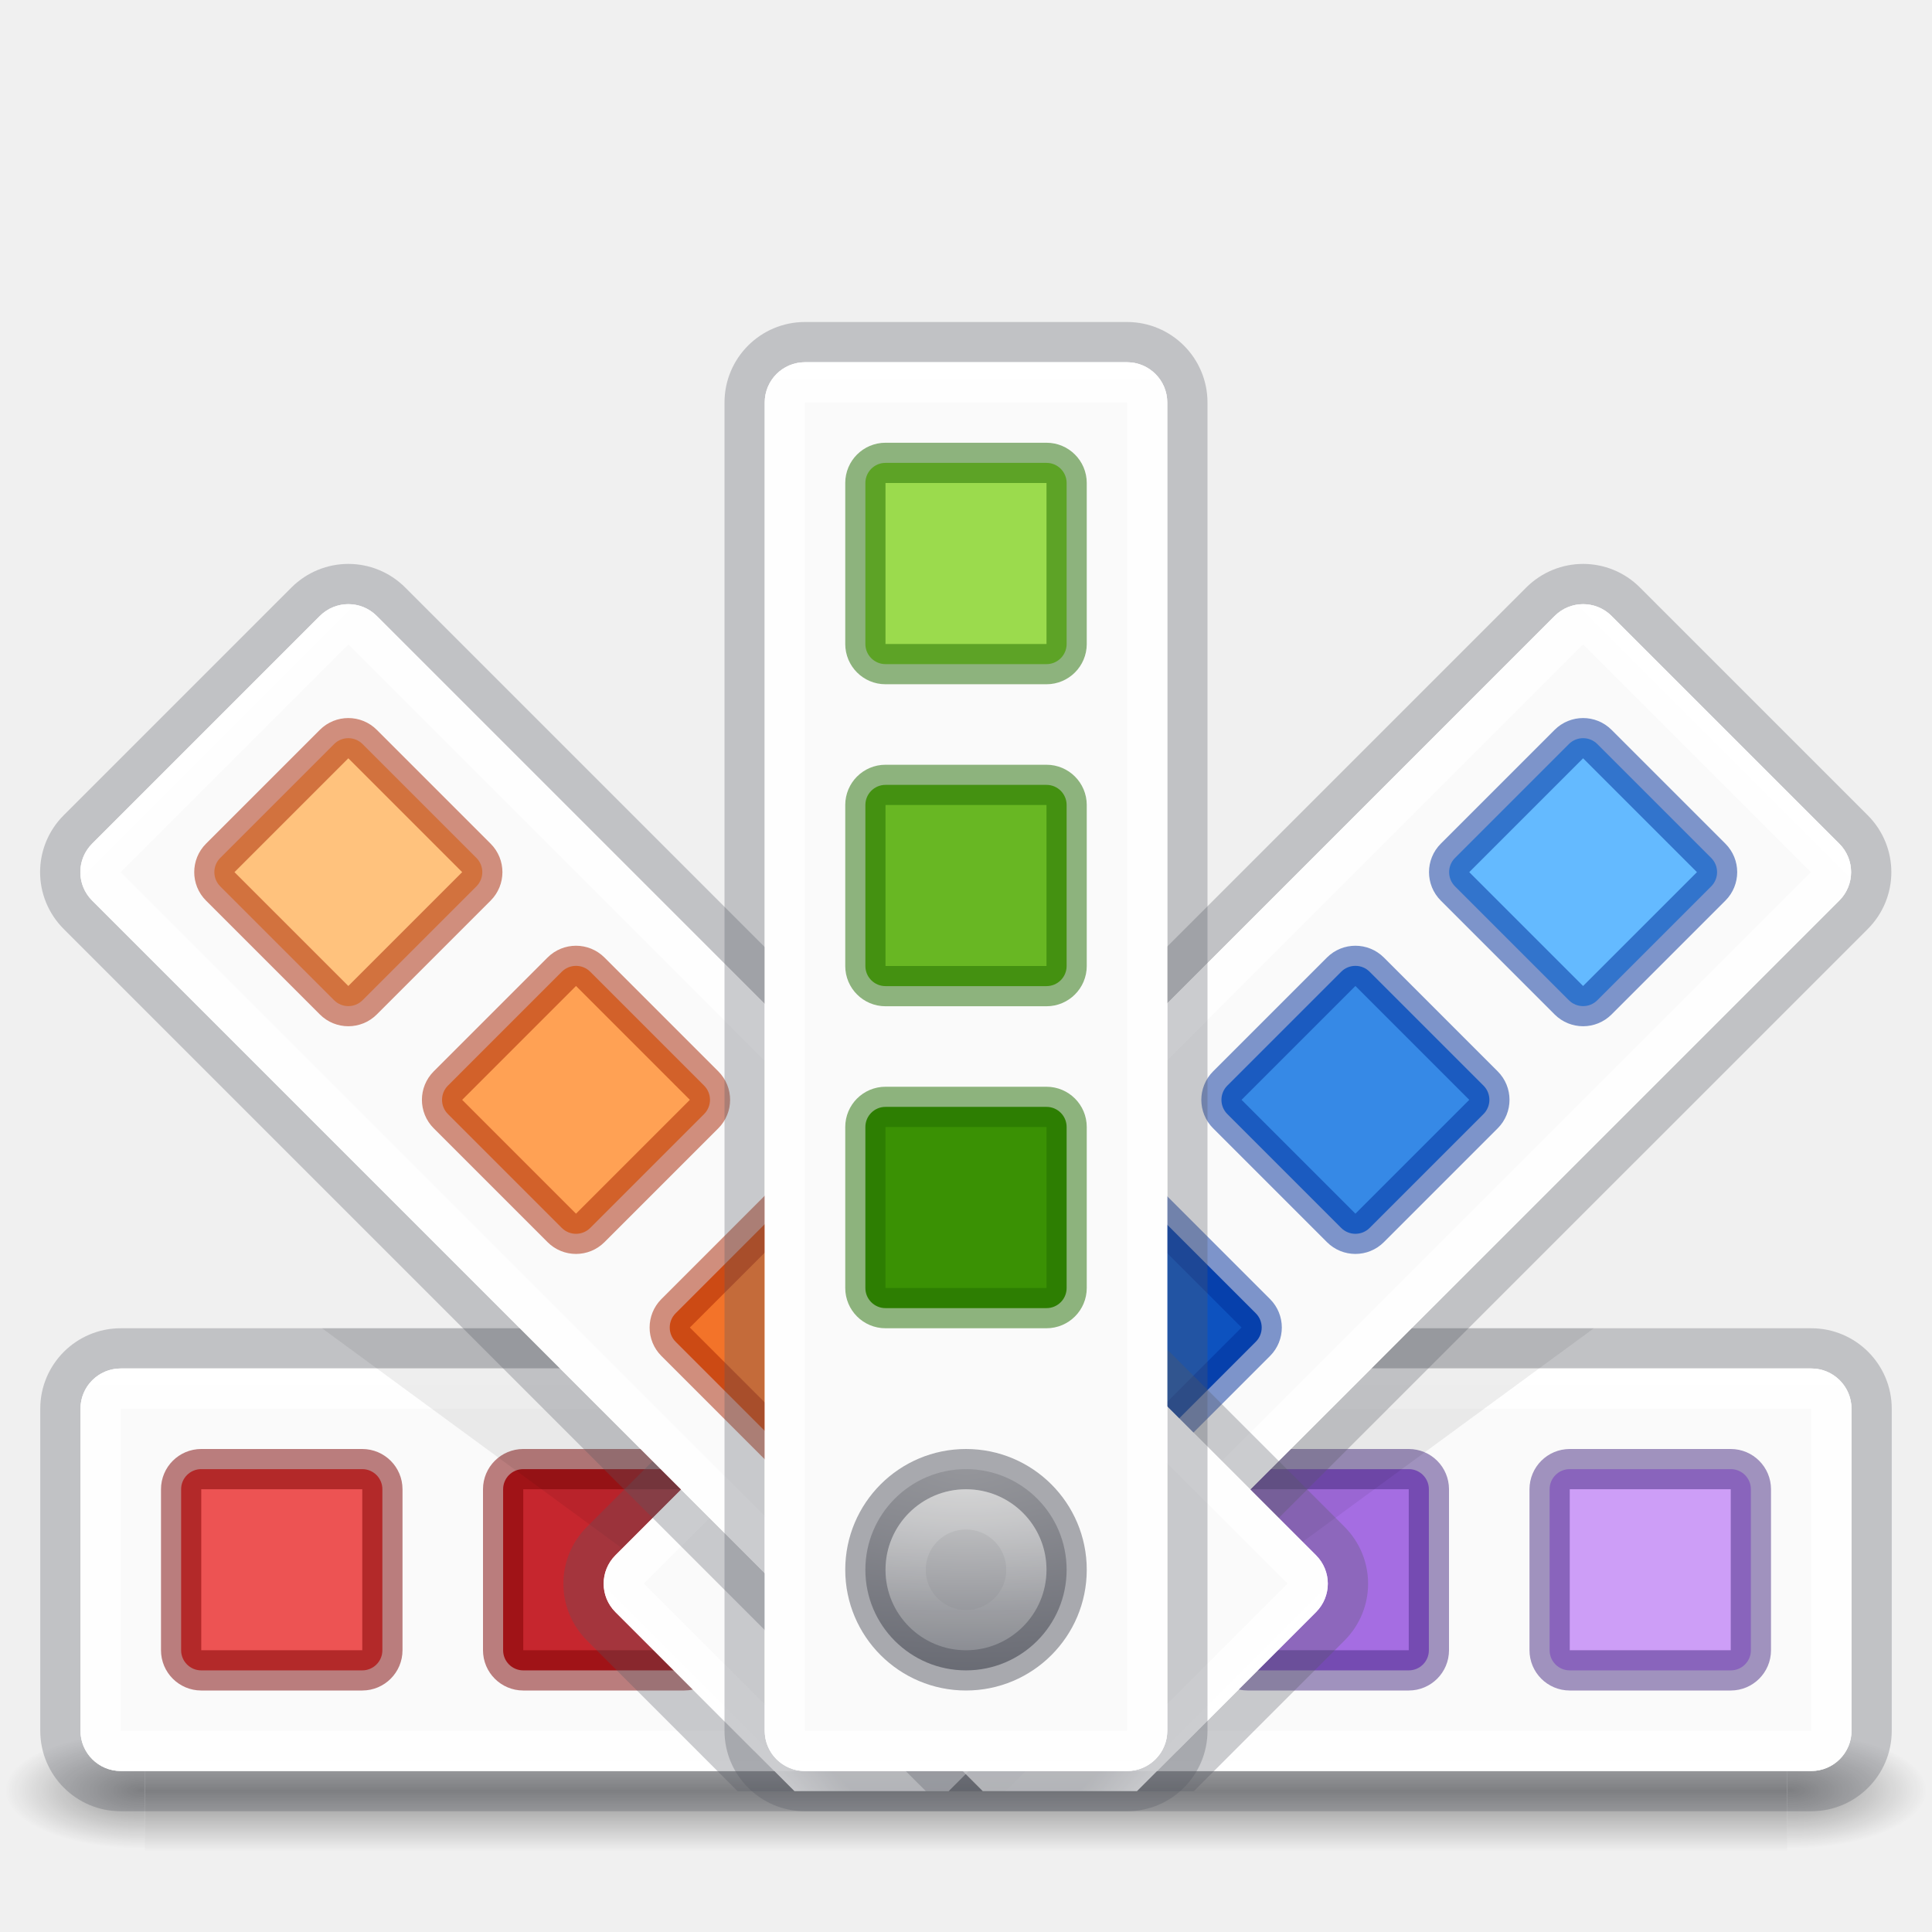
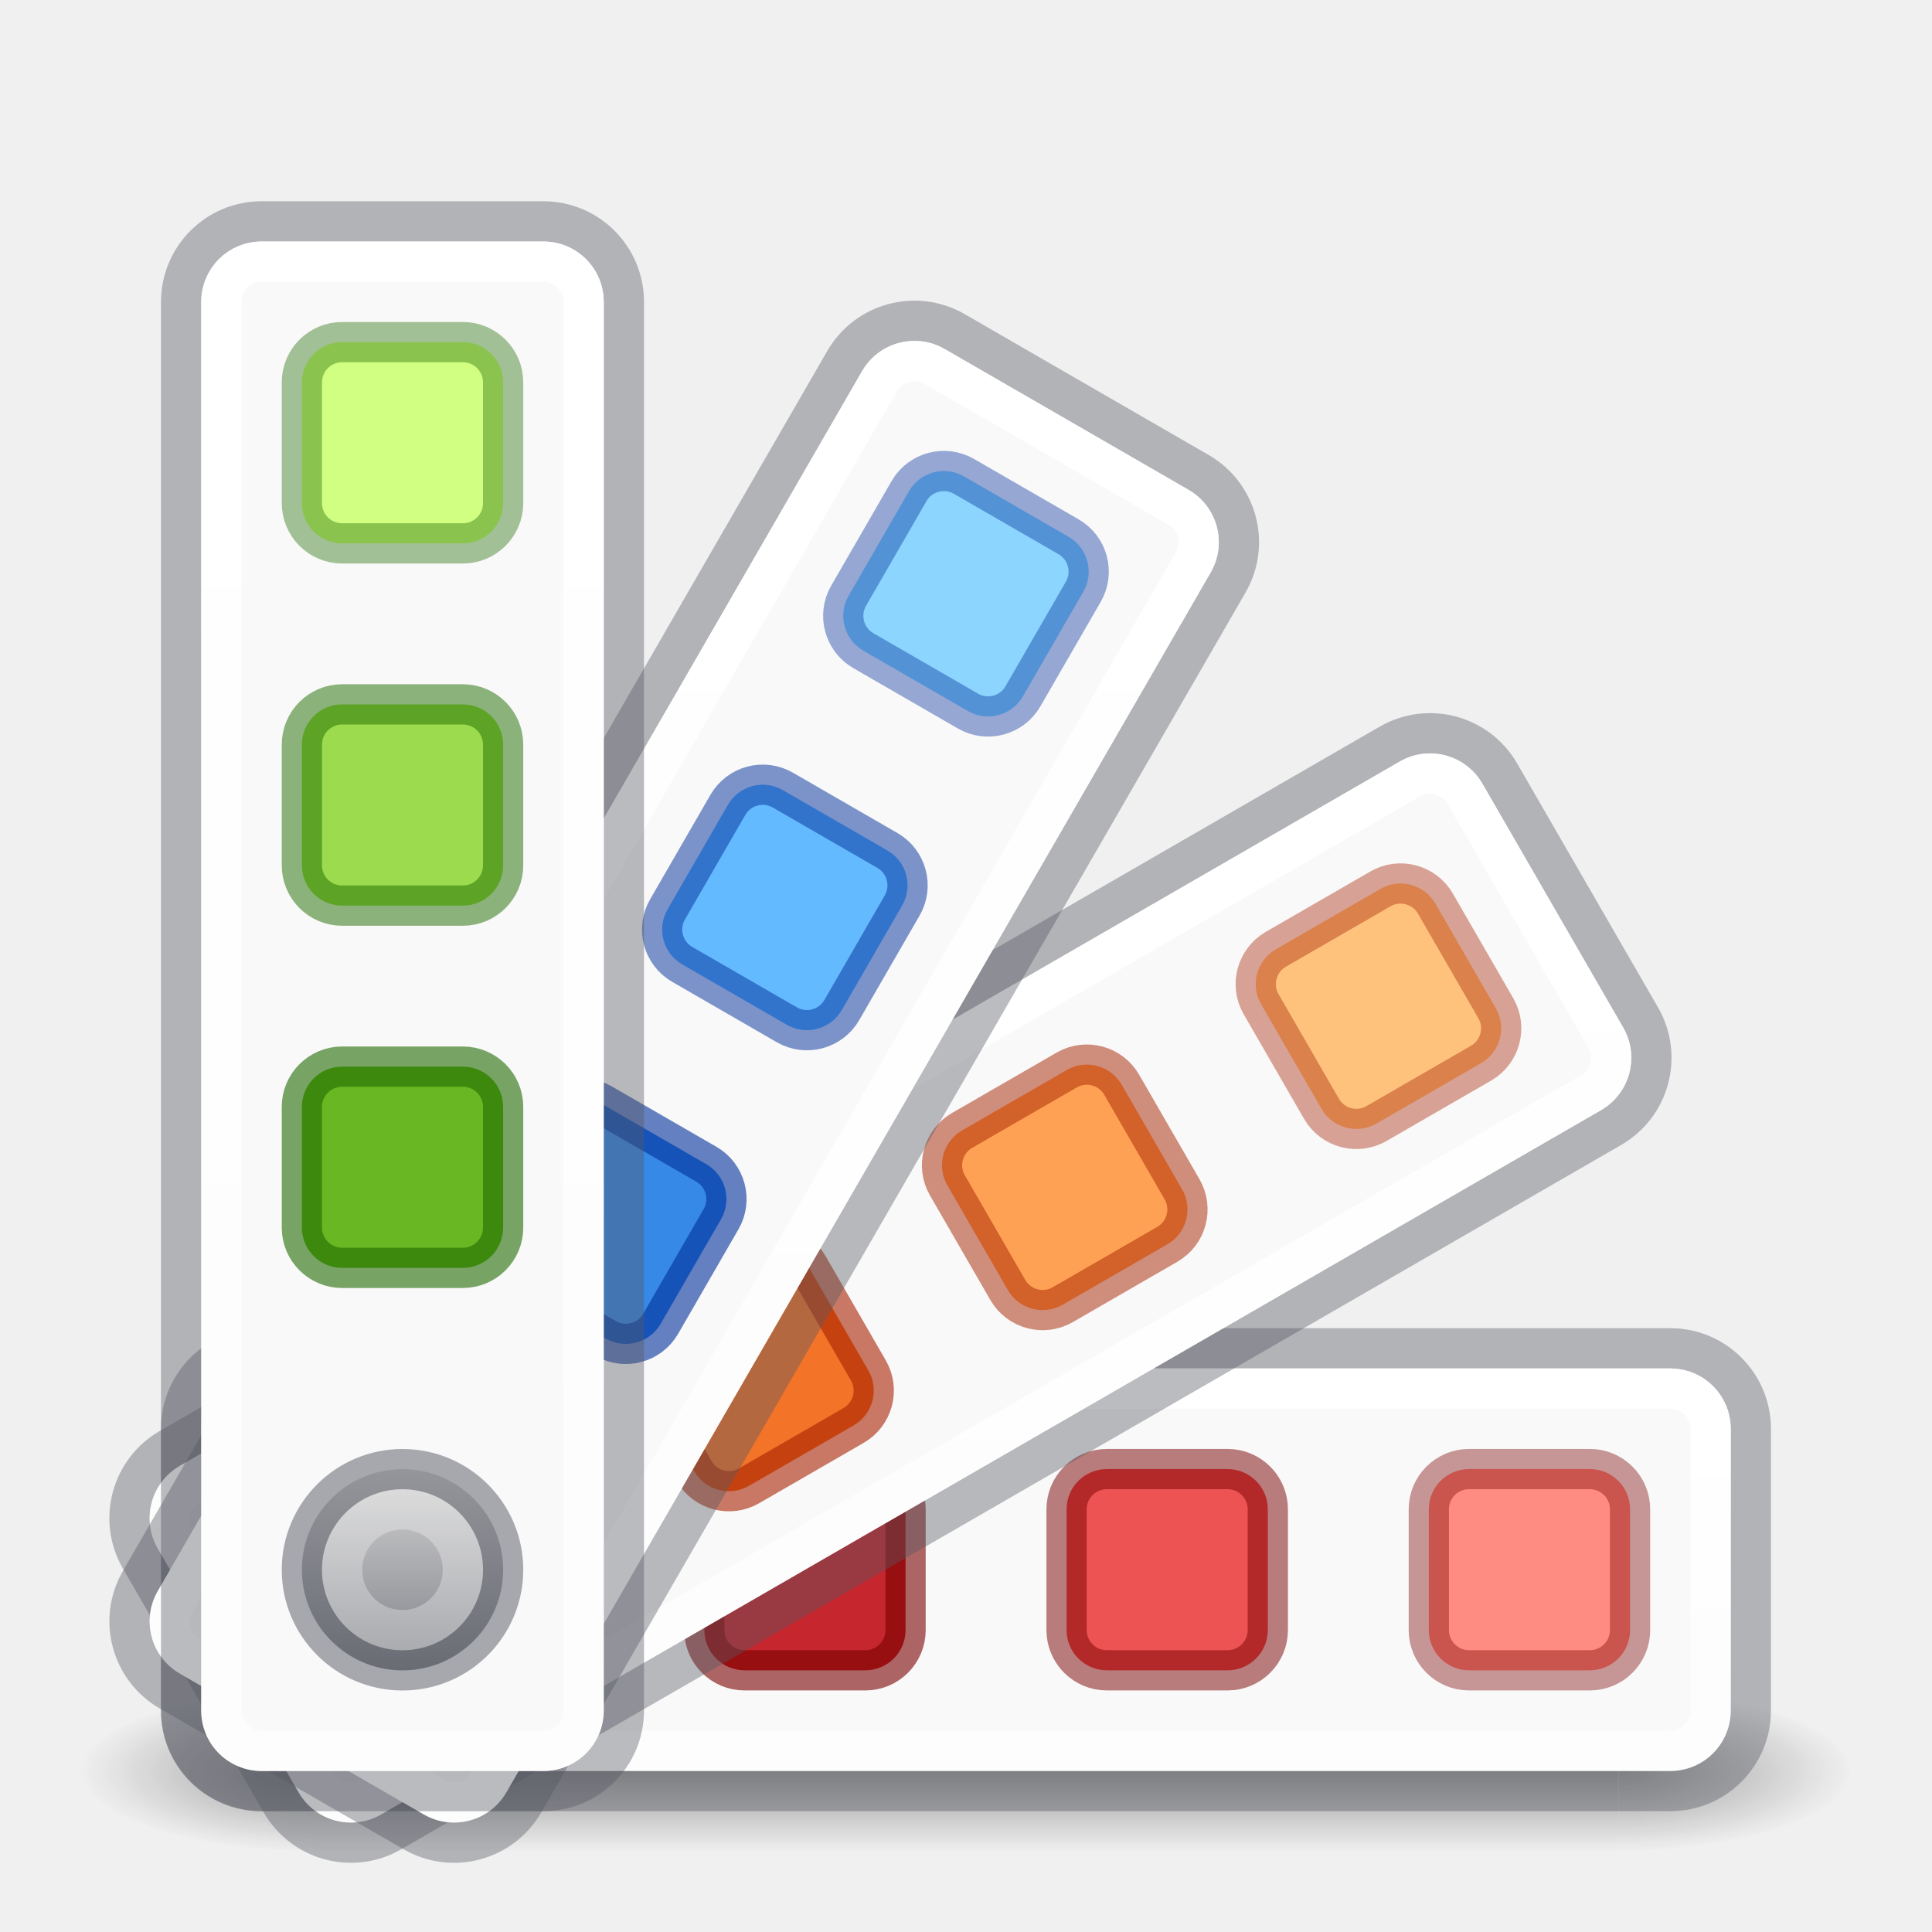
- <svg xmlns="http://www.w3.org/2000/svg" xmlns:xlink="http://www.w3.org/1999/xlink" id="svg4296" height="48" width="48" version="1.1">
-   <defs id="defs4298">
-     <linearGradient id="linearGradient5204">
-       <stop style="stop-color:#ffffff;stop-opacity:1;" offset="0" id="stop5196" />
-       <stop id="stop5198" offset="0.1" style="stop-color:#ffffff;stop-opacity:0.75" />
-       <stop style="stop-color:#ffffff;stop-opacity:0.75" offset="0.9" id="stop5200" />
-       <stop style="stop-color:#ffffff;stop-opacity:0.95" offset="1" id="stop5202" />
+ <svg xmlns="http://www.w3.org/2000/svg" xmlns:xlink="http://www.w3.org/1999/xlink" version="1.1" width="48" height="48" id="svg4405">
+   <defs id="defs4407">
+     <linearGradient id="linearGradient898">
+       <stop id="stop894" offset="0" style="stop-color:#ffffff;stop-opacity:1;" />
+       <stop id="stop896" offset="1" style="stop-color:#ffffff;stop-opacity:0.6" />
    </linearGradient>
-     <linearGradient id="linearGradient5132">
-       <stop style="stop-color:#ffffff;stop-opacity:1;" offset="0" id="stop5124" />
-       <stop id="stop5126" offset="0.029" style="stop-color:#ffffff;stop-opacity:0.75" />
-       <stop style="stop-color:#ffffff;stop-opacity:0.75" offset="0.971" id="stop5128" />
-       <stop style="stop-color:#ffffff;stop-opacity:0.95" offset="1" id="stop5130" />
+     <linearGradient id="linearGradient1057">
+       <stop id="stop1053" offset="0" style="stop-color:#d4d4d4;stop-opacity:1" />
+       <stop id="stop1055" offset="1" style="stop-color:#7e8087;stop-opacity:1" />
    </linearGradient>
-     <linearGradient x1="302.857" y1="366.648" x2="302.857" y2="609.505" id="linearGradient19619" xlink:href="#linearGradient5048" gradientUnits="userSpaceOnUse" gradientTransform="matrix(0.08449704,0,0,0.01235294,-6.539646,38.47082)" />
-     <linearGradient id="linearGradient5048">
-       <stop id="stop5050" style="stop-color:#000000;stop-opacity:0" offset="0" />
-       <stop id="stop5056" style="stop-color:#000000;stop-opacity:1" offset="0.5" />
-       <stop id="stop5052" style="stop-color:#000000;stop-opacity:0" offset="1" />
+     <radialGradient cx="4.993" cy="43.5" r="2.5" fx="4.993" fy="43.5" id="radialGradient3013-896" xlink:href="#linearGradient3688-166-749-2-324" gradientUnits="userSpaceOnUse" gradientTransform="matrix(2.003784,0,0,1.4,27.98813,-17.4)" />
+     <linearGradient id="linearGradient3688-166-749-2-324">
+       <stop id="stop3216" style="stop-color:#181818;stop-opacity:1" offset="0" />
+       <stop id="stop3218" style="stop-color:#181818;stop-opacity:0" offset="1" />
    </linearGradient>
-     <radialGradient cx="605.714" cy="486.648" r="117.143" fx="605.714" fy="486.648" id="radialGradient19616" xlink:href="#linearGradient5060" gradientUnits="userSpaceOnUse" gradientTransform="matrix(-0.0289166,0,0,0.01235294,21.02689,38.47085)" />
-     <linearGradient id="linearGradient5060">
-       <stop id="stop5062" style="stop-color:#000000;stop-opacity:1" offset="0" />
-       <stop id="stop5064" style="stop-color:#000000;stop-opacity:0" offset="1" />
+     <radialGradient cx="4.993" cy="43.5" r="2.5" fx="4.993" fy="43.5" id="radialGradient3015-826" xlink:href="#linearGradient3688-464-309-8-331" gradientUnits="userSpaceOnUse" gradientTransform="matrix(2.003784,0,0,1.4,-20.01187,-104.4)" />
+     <linearGradient id="linearGradient3688-464-309-8-331">
+       <stop id="stop3222" style="stop-color:#181818;stop-opacity:1" offset="0" />
+       <stop id="stop3224" style="stop-color:#181818;stop-opacity:0" offset="1" />
    </linearGradient>
-     <radialGradient cx="605.714" cy="486.648" r="117.143" fx="605.714" fy="486.648" id="radialGradient19613" xlink:href="#linearGradient5060" gradientUnits="userSpaceOnUse" gradientTransform="matrix(0.02891661,0,0,0.01235294,26.9731,38.47085)" />
-     <linearGradient gradientUnits="userSpaceOnUse" y2="-24" x2="44" y1="-24" x1="9" id="linearGradient5122" xlink:href="#linearGradient5132" />
-     <linearGradient gradientUnits="userSpaceOnUse" y2="44" x2="36" y1="34" x1="36" id="linearGradient5194" xlink:href="#linearGradient5204" />
-     <linearGradient id="linearGradient5022">
-       <stop id="stop5018" offset="0" style="stop-color:#d4d4d4;stop-opacity:1" />
-       <stop id="stop5020" offset="1" style="stop-color:#7e8087;stop-opacity:1" />
+     <linearGradient id="linearGradient3702-501-757-6-946">
+       <stop id="stop3228" style="stop-color:#181818;stop-opacity:0" offset="0" />
+       <stop id="stop3230" style="stop-color:#181818;stop-opacity:1" offset="0.5" />
+       <stop id="stop3232" style="stop-color:#181818;stop-opacity:0" offset="1" />
    </linearGradient>
-     <linearGradient id="linearGradient4842">
-       <stop id="stop4838" offset="0" style="stop-color:#ffffff;stop-opacity:1;" />
-       <stop id="stop4840" offset="1" style="stop-color:#ffffff;stop-opacity:0.3" />
-     </linearGradient>
-     <radialGradient gradientTransform="matrix(0,2,-5.2,0,213.8,-11.5)" gradientUnits="userSpaceOnUse" r="2.5" fy="36.5" fx="24" cy="36.5" cx="24" id="radialGradient5097" xlink:href="#linearGradient5022" />
-     <linearGradient y2="40" x2="24" y1="38" x1="24" gradientUnits="userSpaceOnUse" id="linearGradient5123" xlink:href="#linearGradient4842" />
-     <linearGradient gradientTransform="rotate(135,17.20767,4.080501)" y2="-24" x2="44" y1="-24" x1="9" gradientUnits="userSpaceOnUse" id="linearGradient5050" xlink:href="#linearGradient5132" />
-     <linearGradient gradientTransform="matrix(0.7071068,0.7071068,0.7071068,-0.7071068,15.72515,-5.201813)" y2="-24" x2="44" y1="-24" x1="9" gradientUnits="userSpaceOnUse" id="linearGradient5078" xlink:href="#linearGradient5132" />
+     <linearGradient x1="25.058" y1="47.028" x2="25.058" y2="39.999" id="linearGradient4395" xlink:href="#linearGradient3702-501-757-6-946" gradientUnits="userSpaceOnUse" />
+     <linearGradient gradientUnits="userSpaceOnUse" y2="41.5" x2="10" y1="36.5" x1="10" id="linearGradient1059" xlink:href="#linearGradient1057" />
+     <linearGradient gradientUnits="userSpaceOnUse" y2="43" x2="10" y1="7" x1="10" id="linearGradient900" xlink:href="#linearGradient898" />
+     <linearGradient gradientTransform="translate(18.16025,-10.22501)" y2="37.08" x2="23.325" y1="7.635" x1="6.325" gradientUnits="userSpaceOnUse" id="linearGradient904" xlink:href="#linearGradient898" />
+     <linearGradient y2="19.916" x2="27.946" y1="7.666" x1="6.729" gradientTransform="translate(28.77499,-28.16025)" gradientUnits="userSpaceOnUse" id="linearGradient908" xlink:href="#linearGradient898" />
+     <linearGradient y2="15" x2="14" y1="15" x1="6" gradientTransform="translate(29,-49)" gradientUnits="userSpaceOnUse" id="linearGradient912" xlink:href="#linearGradient898" />
  </defs>
-   <g id="g5024">
-     <g id="g3257" style="opacity:0.4">
-       <rect width="40.8" height="3" x="3.6" y="43" id="rect2879" style="display:inline;overflow:visible;visibility:visible;fill:url(#linearGradient19619);fill-opacity:1;fill-rule:nonzero;stroke:none;stroke-width:1;marker:none" />
-       <path d="m 3.6,43 c 0,0 0,3 0,3 C 2.111,46.006 0,45.328 0,44.5 0,43.672 1.662,43 3.6,43 Z" id="path2881" style="display:inline;overflow:visible;visibility:visible;fill:url(#radialGradient19616);fill-opacity:1;fill-rule:nonzero;stroke:none;stroke-width:1;marker:none" />
-       <path d="m 44.4,43 c 0,0 0,3 0,3 1.489,0.006 3.6,-0.672 3.6,-1.5 0,-0.828 -1.662,-1.5 -3.6,-1.5 z" id="path2883" style="display:inline;overflow:visible;visibility:visible;fill:url(#radialGradient19613);fill-opacity:1;fill-rule:nonzero;stroke:none;stroke-width:1;marker:none" />
+   <g id="g1004">
+     <g style="opacity:0.4" id="g3712-0" transform="matrix(1.157895,0,0,0.5714286,-3.789476,19.14286)">
+       <rect style="fill:url(#radialGradient3013-896);fill-opacity:1;stroke:none" id="rect2801-4" y="40" x="38" height="7" width="5" />
+       <rect style="fill:url(#radialGradient3015-826);fill-opacity:1;stroke:none" id="rect3696-8" transform="scale(-1)" y="-47" x="-10" height="7" width="5" />
+       <rect style="fill:url(#linearGradient4395);fill-opacity:1;stroke:none" id="rect3700-7" y="40" x="10" height="7" width="28" />
    </g>
-     <rect style="color:#000000;clip-rule:nonzero;display:inline;overflow:visible;visibility:visible;opacity:0.3;isolation:auto;mix-blend-mode:normal;color-interpolation:sRGB;color-interpolation-filters:linearRGB;solid-color:#000000;solid-opacity:1;fill:none;fill-opacity:1;fill-rule:nonzero;stroke:#555761;stroke-width:1;stroke-linecap:butt;stroke-linejoin:miter;stroke-miterlimit:4;stroke-dasharray:none;stroke-dashoffset:0;stroke-opacity:1;marker:none;color-rendering:auto;image-rendering:auto;shape-rendering:auto;text-rendering:auto;enable-background:accumulate" id="rect5021" width="45" height="11" x="1.5" y="33.5" rx="1.5" ry="1.5" />
-     <rect ry="1" rx="1" y="34" x="2" height="10" width="44" id="rect5110" style="color:#000000;clip-rule:nonzero;display:inline;overflow:visible;visibility:visible;opacity:1;isolation:auto;mix-blend-mode:normal;color-interpolation:sRGB;color-interpolation-filters:linearRGB;solid-color:#000000;solid-opacity:1;fill:#fafafa;fill-opacity:1;fill-rule:nonzero;stroke:none;stroke-width:1;stroke-linecap:butt;stroke-linejoin:miter;stroke-miterlimit:4;stroke-dasharray:none;stroke-dashoffset:0;stroke-opacity:1;marker:none;color-rendering:auto;image-rendering:auto;shape-rendering:auto;text-rendering:auto;enable-background:accumulate" />
-     <g id="g5178" transform="translate(9,25)">
-       <rect ry="0.5" rx="0.5" y="11.5" x="21.5" height="5" width="5" id="rect5174" style="color:#000000;clip-rule:nonzero;display:inline;overflow:visible;visibility:visible;opacity:1;isolation:auto;mix-blend-mode:normal;color-interpolation:sRGB;color-interpolation-filters:linearRGB;solid-color:#000000;solid-opacity:1;fill:#a56de2;fill-opacity:1;fill-rule:nonzero;stroke:none;stroke-width:1;stroke-linecap:butt;stroke-linejoin:miter;stroke-miterlimit:4;stroke-dasharray:none;stroke-dashoffset:0;stroke-opacity:1;marker:none;color-rendering:auto;image-rendering:auto;shape-rendering:auto;text-rendering:auto;enable-background:accumulate" />
-       <rect style="color:#000000;clip-rule:nonzero;display:inline;overflow:visible;visibility:visible;opacity:0.5;isolation:auto;mix-blend-mode:normal;color-interpolation:sRGB;color-interpolation-filters:linearRGB;solid-color:#000000;solid-opacity:1;fill:none;fill-opacity:1;fill-rule:nonzero;stroke:#452981;stroke-width:1;stroke-linecap:butt;stroke-linejoin:miter;stroke-miterlimit:4;stroke-dasharray:none;stroke-dashoffset:0;stroke-opacity:1;marker:none;color-rendering:auto;image-rendering:auto;shape-rendering:auto;text-rendering:auto;enable-background:accumulate" id="rect5176" width="5" height="5" x="21.5" y="11.5" rx="0.5" ry="0.5" />
+     <g id="g219" transform="rotate(90,10,38.99851)">
+       <rect id="rect203" width="10" height="38" x="5" y="6" rx="1.5" ry="1.5" style="fill:#f9f9f9" />
+       <rect style="fill:#c6262e;stroke:none;stroke-opacity:1" ry="1" rx="1" y="26.5" x="7.5" height="5" width="5" id="rect205" />
+       <rect id="rect207" width="5" height="5" x="7.5" y="26.5" rx="1" ry="1" style="opacity:0.6;fill:none;stroke:#7a0000;stroke-opacity:1" />
+       <rect style="opacity:0.4;fill:none;stroke:#555761;stroke-opacity:1" ry="2" rx="2" y="5.5" x="4.5" height="39" width="11" id="rect209" />
+       <rect id="rect211" width="5" height="5" x="7.5" y="17.5" rx="1" ry="1" style="fill:#ed5353;stroke:none;stroke-opacity:1" />
+       <rect style="opacity:0.5;fill:none;stroke:#7a0000;stroke-opacity:1" ry="1" rx="1" y="17.5" x="7.5" height="5" width="5" id="rect213" />
+       <rect style="fill:#ff8c82;stroke:none;stroke-opacity:1" ry="1" rx="1" y="8.5" x="7.5" height="5" width="5" id="rect215" />
+       <rect id="rect217" width="5" height="5" x="7.5" y="8.5" rx="1" ry="1" style="opacity:0.4;fill:none;stroke:#7a0000;stroke-opacity:1" />
    </g>
-     <g id="g5166" transform="translate(-17,25)">
-       <rect ry="0.5" rx="0.5" y="11.5" x="21.5" height="5" width="5" id="rect5162" style="color:#000000;clip-rule:nonzero;display:inline;overflow:visible;visibility:visible;opacity:1;isolation:auto;mix-blend-mode:normal;color-interpolation:sRGB;color-interpolation-filters:linearRGB;solid-color:#000000;solid-opacity:1;fill:#ed5353;fill-opacity:1;fill-rule:nonzero;stroke:none;stroke-width:1;stroke-linecap:butt;stroke-linejoin:miter;stroke-miterlimit:4;stroke-dasharray:none;stroke-dashoffset:0;stroke-opacity:1;marker:none;color-rendering:auto;image-rendering:auto;shape-rendering:auto;text-rendering:auto;enable-background:accumulate" />
-       <rect style="color:#000000;clip-rule:nonzero;display:inline;overflow:visible;visibility:visible;opacity:0.5;isolation:auto;mix-blend-mode:normal;color-interpolation:sRGB;color-interpolation-filters:linearRGB;solid-color:#000000;solid-opacity:1;fill:none;fill-opacity:1;fill-rule:nonzero;stroke:#7a0000;stroke-width:1;stroke-linecap:butt;stroke-linejoin:miter;stroke-miterlimit:4;stroke-dasharray:none;stroke-dashoffset:0;stroke-opacity:1;marker:none;color-rendering:auto;image-rendering:auto;shape-rendering:auto;text-rendering:auto;enable-background:accumulate" id="rect5164" width="5" height="5" x="21.5" y="11.5" rx="0.5" ry="0.5" />
+     <rect ry="1" rx="1" y="-42.5" x="34.5" height="37" width="9" id="rect910" style="opacity:1;fill:none;fill-opacity:1;stroke:url(#linearGradient912);stroke-width:1;stroke-opacity:1" transform="rotate(90)" />
+     <g transform="rotate(60,10,38.99851)" id="g201">
+       <rect style="fill:#f9f9f9" ry="1.5" rx="1.5" y="6" x="5" height="38" width="10" id="rect185" />
+       <rect id="rect187" width="5" height="5" x="7.5" y="26.5" rx="1" ry="1" style="fill:#f37329;stroke:none;stroke-opacity:1" />
+       <rect style="opacity:0.6;fill:none;stroke:#a62100;stroke-opacity:1" ry="1" rx="1" y="26.5" x="7.5" height="5" width="5" id="rect189" />
+       <rect id="rect191" width="11" height="39" x="4.5" y="5.5" rx="2" ry="2" style="opacity:0.4;fill:none;stroke:#555761;stroke-opacity:1" />
+       <rect style="fill:#ffa154;stroke:none;stroke-opacity:1" ry="1" rx="1" y="17.5" x="7.5" height="5" width="5" id="rect193" />
+       <rect id="rect195" width="5" height="5" x="7.5" y="17.5" rx="1" ry="1" style="opacity:0.5;fill:none;stroke:#a62100;stroke-opacity:1" />
+       <rect id="rect197" width="5" height="5" x="7.5" y="8.5" rx="1" ry="1" style="fill:#ffc27d;stroke:none;stroke-opacity:1" />
+       <rect style="opacity:0.4;fill:none;stroke:#a62100;stroke-opacity:1" ry="1" rx="1" y="8.5" x="7.5" height="5" width="5" id="rect199" />
    </g>
-     <rect ry="0.5" rx="0.5" y="34.5" x="2.5" height="9" width="43" id="rect5186" style="color:#000000;clip-rule:nonzero;display:inline;overflow:visible;visibility:visible;opacity:1;isolation:auto;mix-blend-mode:normal;color-interpolation:sRGB;color-interpolation-filters:linearRGB;solid-color:#000000;solid-opacity:1;fill:none;fill-opacity:1;fill-rule:nonzero;stroke:url(#linearGradient5194);stroke-width:1;stroke-linecap:butt;stroke-linejoin:miter;stroke-miterlimit:4;stroke-dasharray:none;stroke-dashoffset:0;stroke-opacity:1;marker:none;color-rendering:auto;image-rendering:auto;shape-rendering:auto;text-rendering:auto;enable-background:accumulate" />
-     <path id="path5292" d="m 34.6,33 h 5 l -15,11 h -1 z" style="opacity:0.07;fill:#000000;fill-rule:evenodd;stroke:none;stroke-width:1px;stroke-linecap:butt;stroke-linejoin:miter;stroke-opacity:1" />
-     <g transform="translate(17,25)" id="g5184">
-       <rect style="color:#000000;clip-rule:nonzero;display:inline;overflow:visible;visibility:visible;opacity:1;isolation:auto;mix-blend-mode:normal;color-interpolation:sRGB;color-interpolation-filters:linearRGB;solid-color:#000000;solid-opacity:1;fill:#cd9ef7;fill-opacity:1;fill-rule:nonzero;stroke:none;stroke-width:1;stroke-linecap:butt;stroke-linejoin:miter;stroke-miterlimit:4;stroke-dasharray:none;stroke-dashoffset:0;stroke-opacity:1;marker:none;color-rendering:auto;image-rendering:auto;shape-rendering:auto;text-rendering:auto;enable-background:accumulate" id="rect5180" width="5" height="5" x="21.5" y="11.5" rx="0.5" ry="0.5" />
-       <rect ry="0.5" rx="0.5" y="11.5" x="21.5" height="5" width="5" id="rect5182" style="color:#000000;clip-rule:nonzero;display:inline;overflow:visible;visibility:visible;opacity:0.5;isolation:auto;mix-blend-mode:normal;color-interpolation:sRGB;color-interpolation-filters:linearRGB;solid-color:#000000;solid-opacity:1;fill:none;fill-opacity:1;fill-rule:nonzero;stroke:#452981;stroke-width:1;stroke-linecap:butt;stroke-linejoin:miter;stroke-miterlimit:4;stroke-dasharray:none;stroke-dashoffset:0;stroke-opacity:1;marker:none;color-rendering:auto;image-rendering:auto;shape-rendering:auto;text-rendering:auto;enable-background:accumulate" />
+     <rect transform="rotate(60)" style="opacity:1;fill:none;fill-opacity:1;stroke:url(#linearGradient908);stroke-width:1;stroke-opacity:1" id="rect906" width="9" height="37" x="34.275" y="-21.66" rx="1" ry="1" />
+     <g id="g183" transform="rotate(30,10,38.99851)">
+       <rect id="rect167" width="10" height="38" x="5" y="6" rx="1.5" ry="1.5" style="fill:#f9f9f9" />
+       <rect style="fill:#3689e6;stroke:none;stroke-opacity:1" ry="1" rx="1" y="26.5" x="7.5" height="5" width="5" id="rect169" />
+       <rect id="rect171" width="5" height="5" x="7.5" y="26.5" rx="1" ry="1" style="opacity:0.6;fill:none;stroke:#002e99;stroke-opacity:1" />
+       <rect style="opacity:0.4;fill:none;stroke:#555761;stroke-opacity:1" ry="2" rx="2" y="5.5" x="4.5" height="39" width="11" id="rect173" />
+       <rect id="rect175" width="5" height="5" x="7.5" y="17.5" rx="1" ry="1" style="fill:#64baff;stroke:none;stroke-opacity:1" />
+       <rect style="opacity:0.5;fill:none;stroke:#002e99;stroke-opacity:1" ry="1" rx="1" y="17.5" x="7.5" height="5" width="5" id="rect177" />
+       <rect style="fill:#8cd5ff;stroke:none;stroke-opacity:1" ry="1" rx="1" y="8.5" x="7.5" height="5" width="5" id="rect179" />
+       <rect id="rect181" width="5" height="5" x="7.5" y="8.5" rx="1" ry="1" style="opacity:0.4;fill:none;stroke:#002e99;stroke-opacity:1" />
    </g>
-     <g transform="translate(-9,25)" id="g5172">
-       <rect style="color:#000000;clip-rule:nonzero;display:inline;overflow:visible;visibility:visible;opacity:1;isolation:auto;mix-blend-mode:normal;color-interpolation:sRGB;color-interpolation-filters:linearRGB;solid-color:#000000;solid-opacity:1;fill:#c6262e;fill-opacity:1;fill-rule:nonzero;stroke:none;stroke-width:1;stroke-linecap:butt;stroke-linejoin:miter;stroke-miterlimit:4;stroke-dasharray:none;stroke-dashoffset:0;stroke-opacity:1;marker:none;color-rendering:auto;image-rendering:auto;shape-rendering:auto;text-rendering:auto;enable-background:accumulate" id="rect5168" width="5" height="5" x="21.5" y="11.5" rx="0.5" ry="0.5" />
-       <rect ry="0.5" rx="0.5" y="11.5" x="21.5" height="5" width="5" id="rect5170" style="color:#000000;clip-rule:nonzero;display:inline;overflow:visible;visibility:visible;opacity:0.5;isolation:auto;mix-blend-mode:normal;color-interpolation:sRGB;color-interpolation-filters:linearRGB;solid-color:#000000;solid-opacity:1;fill:none;fill-opacity:1;fill-rule:nonzero;stroke:#7a0000;stroke-width:1;stroke-linecap:butt;stroke-linejoin:miter;stroke-miterlimit:4;stroke-dasharray:none;stroke-dashoffset:0;stroke-opacity:1;marker:none;color-rendering:auto;image-rendering:auto;shape-rendering:auto;text-rendering:auto;enable-background:accumulate" />
+     <rect ry="1" rx="1" y="-3.725" x="23.66" height="37" width="9" id="rect902" style="opacity:1;fill:none;fill-opacity:1;stroke:url(#linearGradient904);stroke-width:1;stroke-opacity:1" transform="rotate(30)" />
+     <g id="g165">
+       <rect style="fill:#f9f9f9" ry="1.5" rx="1.5" y="6" x="5" height="38" width="10" id="rect45" />
+       <rect id="rect145" width="5" height="5" x="7.5" y="26.5" rx="1" ry="1" style="fill:#68b723;stroke:none;stroke-opacity:1" />
+       <rect style="opacity:0.6;fill:none;stroke:#206b00;stroke-opacity:1" ry="1" rx="1" y="26.5" x="7.5" height="5" width="5" id="rect55" />
+       <rect id="rect85" width="11" height="39" x="4.5" y="5.5" rx="2" ry="2" style="opacity:0.4;fill:none;stroke:#555761;stroke-opacity:1" />
+       <rect style="fill:#9bdb4d;stroke:none;stroke-opacity:1" ry="1" rx="1" y="17.5" x="7.5" height="5" width="5" id="rect147" />
+       <rect id="rect141" width="5" height="5" x="7.5" y="17.5" rx="1" ry="1" style="opacity:0.5;fill:none;stroke:#206b00;stroke-opacity:1" />
+       <rect id="rect149" width="5" height="5" x="7.5" y="8.5" rx="1" ry="1" style="fill:#d1ff82;stroke:none;stroke-opacity:1" />
+       <rect style="opacity:0.4;fill:none;stroke:#206b00;stroke-opacity:1" ry="1" rx="1" y="8.5" x="7.5" height="5" width="5" id="rect143" />
    </g>
-     <path style="opacity:0.07;fill:#000000;fill-rule:evenodd;stroke:none;stroke-width:1px;stroke-linecap:butt;stroke-linejoin:miter;stroke-opacity:1" d="M 13,33 H 8 l 15,11 h 1 z" id="path5290" />
-     <g id="g5048" transform="rotate(45,22.40949,36.34119)">
-       <path style="color:#000000;clip-rule:nonzero;display:inline;overflow:visible;visibility:visible;opacity:0.3;isolation:auto;mix-blend-mode:normal;color-interpolation:sRGB;color-interpolation-filters:linearRGB;solid-color:#000000;solid-opacity:1;fill:none;fill-opacity:1;fill-rule:nonzero;stroke:#555761;stroke-width:1;stroke-linecap:butt;stroke-linejoin:miter;stroke-miterlimit:4;stroke-dasharray:none;stroke-dashoffset:0;stroke-opacity:1;marker:none;color-rendering:auto;image-rendering:auto;shape-rendering:auto;text-rendering:auto;enable-background:accumulate" d="m 39.332,14.51 c -0.383,0 -0.767,0.148 -1.061,0.441 L 14.938,38.285 c -0.588,0.588 -0.588,1.533 0,2.121 L 18.531,44 h 6.246 L 46.049,22.729 c 0.588,-0.588 0.588,-1.533 0,-2.121 l -5.656,-5.656 C 40.099,14.657 39.715,14.51 39.332,14.51 Z" transform="rotate(-45,22.40949,36.34119)" id="rect5024" />
-       <path style="color:#000000;clip-rule:nonzero;display:inline;overflow:visible;visibility:visible;opacity:1;isolation:auto;mix-blend-mode:normal;color-interpolation:sRGB;color-interpolation-filters:linearRGB;solid-color:#000000;solid-opacity:1;fill:#fafafa;fill-opacity:1;fill-rule:nonzero;stroke:none;stroke-width:1;stroke-linecap:butt;stroke-linejoin:miter;stroke-miterlimit:4;stroke-dasharray:none;stroke-dashoffset:0;stroke-opacity:1;marker:none;color-rendering:auto;image-rendering:auto;shape-rendering:auto;text-rendering:auto;enable-background:accumulate" d="m 39.332,15.01 c -0.256,0 -0.511,0.099 -0.707,0.295 L 15.291,38.639 c -0.392,0.392 -0.392,1.022 0,1.414 L 19.238,44 h 4.832 l 21.625,-21.625 c 0.392,-0.392 0.392,-1.022 0,-1.414 l -5.656,-5.656 C 39.843,15.109 39.588,15.01 39.332,15.01 Z" transform="rotate(-45,22.40949,36.34119)" id="rect5026" />
-       <path style="color:#000000;clip-rule:nonzero;display:inline;overflow:visible;visibility:visible;opacity:1;isolation:auto;mix-blend-mode:normal;color-interpolation:sRGB;color-interpolation-filters:linearRGB;solid-color:#000000;solid-opacity:1;fill:none;fill-opacity:1;fill-rule:nonzero;stroke:url(#linearGradient5050);stroke-width:1;stroke-linecap:butt;stroke-linejoin:miter;stroke-miterlimit:4;stroke-dasharray:none;stroke-dashoffset:0;stroke-opacity:1;marker:none;color-rendering:auto;image-rendering:auto;shape-rendering:auto;text-rendering:auto;enable-background:accumulate" d="m 39.332,15.512 c -0.128,0 -0.256,0.049 -0.354,0.146 L 15.645,38.992 c -0.196,0.196 -0.196,0.511 0,0.707 L 19.945,44 h 3.418 L 45.342,22.021 c 0.196,-0.196 0.196,-0.511 0,-0.707 l -5.656,-5.656 c -0.098,-0.098 -0.226,-0.146 -0.354,-0.146 z" transform="rotate(-45,22.40949,36.34119)" id="rect5028" />
-       <g id="g5034">
-         <rect style="color:#000000;clip-rule:nonzero;display:inline;overflow:visible;visibility:visible;opacity:1;isolation:auto;mix-blend-mode:normal;color-interpolation:sRGB;color-interpolation-filters:linearRGB;solid-color:#000000;solid-opacity:1;fill:#64baff;fill-opacity:1;fill-rule:nonzero;stroke:none;stroke-width:1;stroke-linecap:butt;stroke-linejoin:miter;stroke-miterlimit:4;stroke-dasharray:none;stroke-dashoffset:0;stroke-opacity:1;marker:none;color-rendering:auto;image-rendering:auto;shape-rendering:auto;text-rendering:auto;enable-background:accumulate" id="rect5030" width="5" height="5" x="21.5" y="11.5" rx="0.5" ry="0.5" />
-         <rect ry="0.5" rx="0.5" y="11.5" x="21.5" height="5" width="5" id="rect5032" style="color:#000000;clip-rule:nonzero;display:inline;overflow:visible;visibility:visible;opacity:0.5;isolation:auto;mix-blend-mode:normal;color-interpolation:sRGB;color-interpolation-filters:linearRGB;solid-color:#000000;solid-opacity:1;fill:none;fill-opacity:1;fill-rule:nonzero;stroke:#002e99;stroke-width:1;stroke-linecap:butt;stroke-linejoin:miter;stroke-miterlimit:4;stroke-dasharray:none;stroke-dashoffset:0;stroke-opacity:1;marker:none;color-rendering:auto;image-rendering:auto;shape-rendering:auto;text-rendering:auto;enable-background:accumulate" />
-       </g>
-       <g id="g5040" transform="translate(0,8)">
-         <rect ry="0.5" rx="0.5" y="11.5" x="21.5" height="5" width="5" id="rect5036" style="color:#000000;clip-rule:nonzero;display:inline;overflow:visible;visibility:visible;opacity:1;isolation:auto;mix-blend-mode:normal;color-interpolation:sRGB;color-interpolation-filters:linearRGB;solid-color:#000000;solid-opacity:1;fill:#3689e6;fill-opacity:1;fill-rule:nonzero;stroke:none;stroke-width:1;stroke-linecap:butt;stroke-linejoin:miter;stroke-miterlimit:4;stroke-dasharray:none;stroke-dashoffset:0;stroke-opacity:1;marker:none;color-rendering:auto;image-rendering:auto;shape-rendering:auto;text-rendering:auto;enable-background:accumulate" />
-         <rect style="color:#000000;clip-rule:nonzero;display:inline;overflow:visible;visibility:visible;opacity:0.5;isolation:auto;mix-blend-mode:normal;color-interpolation:sRGB;color-interpolation-filters:linearRGB;solid-color:#000000;solid-opacity:1;fill:none;fill-opacity:1;fill-rule:nonzero;stroke:#002e99;stroke-width:1;stroke-linecap:butt;stroke-linejoin:miter;stroke-miterlimit:4;stroke-dasharray:none;stroke-dashoffset:0;stroke-opacity:1;marker:none;color-rendering:auto;image-rendering:auto;shape-rendering:auto;text-rendering:auto;enable-background:accumulate" id="rect5038" width="5" height="5" x="21.5" y="11.5" rx="0.5" ry="0.5" />
-       </g>
-       <g transform="translate(0,16)" id="g5046">
-         <rect style="color:#000000;clip-rule:nonzero;display:inline;overflow:visible;visibility:visible;opacity:1;isolation:auto;mix-blend-mode:normal;color-interpolation:sRGB;color-interpolation-filters:linearRGB;solid-color:#000000;solid-opacity:1;fill:#0d52bf;fill-opacity:1;fill-rule:nonzero;stroke:none;stroke-width:1;stroke-linecap:butt;stroke-linejoin:miter;stroke-miterlimit:4;stroke-dasharray:none;stroke-dashoffset:0;stroke-opacity:1;marker:none;color-rendering:auto;image-rendering:auto;shape-rendering:auto;text-rendering:auto;enable-background:accumulate" id="rect5042" width="5" height="5" x="21.5" y="11.5" rx="0.5" ry="0.5" />
-         <rect ry="0.5" rx="0.5" y="11.5" x="21.5" height="5" width="5" id="rect5044" style="color:#000000;clip-rule:nonzero;display:inline;overflow:visible;visibility:visible;opacity:0.5;isolation:auto;mix-blend-mode:normal;color-interpolation:sRGB;color-interpolation-filters:linearRGB;solid-color:#000000;solid-opacity:1;fill:none;fill-opacity:1;fill-rule:nonzero;stroke:#002e99;stroke-width:1;stroke-linecap:butt;stroke-linejoin:miter;stroke-miterlimit:4;stroke-dasharray:none;stroke-dashoffset:0;stroke-opacity:1;marker:none;color-rendering:auto;image-rendering:auto;shape-rendering:auto;text-rendering:auto;enable-background:accumulate" />
-       </g>
-     </g>
-     <g transform="matrix(-0.7071068,0.7071068,0.7071068,0.7071068,15.72515,-5.201813)" id="g5076">
-       <path style="color:#000000;clip-rule:nonzero;display:inline;overflow:visible;visibility:visible;opacity:0.3;isolation:auto;mix-blend-mode:normal;color-interpolation:sRGB;color-interpolation-filters:linearRGB;solid-color:#000000;solid-opacity:1;fill:none;fill-opacity:1;fill-rule:nonzero;stroke:#555761;stroke-width:1;stroke-linecap:butt;stroke-linejoin:miter;stroke-miterlimit:4;stroke-dasharray:none;stroke-dashoffset:0;stroke-opacity:1;marker:none;color-rendering:auto;image-rendering:auto;shape-rendering:auto;text-rendering:auto;enable-background:accumulate" d="m 8.654,14.51 c -0.383,0 -0.767,0.148 -1.061,0.441 l -5.656,5.656 c -0.588,0.588 -0.588,1.533 0,2.121 L 23.209,44 h 6.246 l 3.594,-3.594 c 0.588,-0.588 0.588,-1.533 0,-2.121 L 9.715,14.951 C 9.421,14.657 9.038,14.51 8.654,14.51 Z" transform="matrix(-0.7071068,0.7071068,0.7071068,0.7071068,14.7976,-7.441126)" id="rect5052" />
-       <path style="color:#000000;clip-rule:nonzero;display:inline;overflow:visible;visibility:visible;opacity:1;isolation:auto;mix-blend-mode:normal;color-interpolation:sRGB;color-interpolation-filters:linearRGB;solid-color:#000000;solid-opacity:1;fill:#fafafa;fill-opacity:1;fill-rule:nonzero;stroke:none;stroke-width:1;stroke-linecap:butt;stroke-linejoin:miter;stroke-miterlimit:4;stroke-dasharray:none;stroke-dashoffset:0;stroke-opacity:1;marker:none;color-rendering:auto;image-rendering:auto;shape-rendering:auto;text-rendering:auto;enable-background:accumulate" d="m 8.654,15.01 c -0.256,0 -0.511,0.099 -0.707,0.295 l -5.656,5.656 c -0.392,0.392 -0.392,1.022 0,1.414 L 23.916,44 h 4.832 l 3.947,-3.947 c 0.392,-0.392 0.392,-1.022 0,-1.414 L 9.361,15.305 C 9.165,15.109 8.91,15.01 8.654,15.01 Z" transform="matrix(-0.7071068,0.7071068,0.7071068,0.7071068,14.7976,-7.441126)" id="rect5054" />
-       <path style="color:#000000;clip-rule:nonzero;display:inline;overflow:visible;visibility:visible;opacity:1;isolation:auto;mix-blend-mode:normal;color-interpolation:sRGB;color-interpolation-filters:linearRGB;solid-color:#000000;solid-opacity:1;fill:none;fill-opacity:1;fill-rule:nonzero;stroke:url(#linearGradient5078);stroke-width:1;stroke-linecap:butt;stroke-linejoin:miter;stroke-miterlimit:4;stroke-dasharray:none;stroke-dashoffset:0;stroke-opacity:1;marker:none;color-rendering:auto;image-rendering:auto;shape-rendering:auto;text-rendering:auto;enable-background:accumulate" d="m 8.654,15.512 c -0.128,0 -0.256,0.049 -0.354,0.146 l -5.656,5.656 c -0.196,0.196 -0.196,0.511 0,0.707 L 24.623,44 h 3.418 l 4.301,-4.301 c 0.196,-0.196 0.196,-0.511 0,-0.707 L 9.008,15.658 C 8.91,15.56 8.782,15.512 8.654,15.512 Z" transform="matrix(-0.7071068,0.7071068,0.7071068,0.7071068,14.7976,-7.441126)" id="rect5056" />
-       <g id="g5062">
-         <rect ry="0.5" rx="0.5" y="11.5" x="21.5" height="5" width="5" id="rect5058" style="color:#000000;clip-rule:nonzero;display:inline;overflow:visible;visibility:visible;opacity:1;isolation:auto;mix-blend-mode:normal;color-interpolation:sRGB;color-interpolation-filters:linearRGB;solid-color:#000000;solid-opacity:1;fill:#ffc27d;fill-opacity:1;fill-rule:nonzero;stroke:none;stroke-width:1;stroke-linecap:butt;stroke-linejoin:miter;stroke-miterlimit:4;stroke-dasharray:none;stroke-dashoffset:0;stroke-opacity:1;marker:none;color-rendering:auto;image-rendering:auto;shape-rendering:auto;text-rendering:auto;enable-background:accumulate" />
-         <rect style="color:#000000;clip-rule:nonzero;display:inline;overflow:visible;visibility:visible;opacity:0.5;isolation:auto;mix-blend-mode:normal;color-interpolation:sRGB;color-interpolation-filters:linearRGB;solid-color:#000000;solid-opacity:1;fill:none;fill-opacity:1;fill-rule:nonzero;stroke:#a62100;stroke-width:1;stroke-linecap:butt;stroke-linejoin:miter;stroke-miterlimit:4;stroke-dasharray:none;stroke-dashoffset:0;stroke-opacity:1;marker:none;color-rendering:auto;image-rendering:auto;shape-rendering:auto;text-rendering:auto;enable-background:accumulate" id="rect5060" width="5" height="5" x="21.5" y="11.5" rx="0.5" ry="0.5" />
-       </g>
-       <g transform="translate(0,8)" id="g5068">
-         <rect style="color:#000000;clip-rule:nonzero;display:inline;overflow:visible;visibility:visible;opacity:1;isolation:auto;mix-blend-mode:normal;color-interpolation:sRGB;color-interpolation-filters:linearRGB;solid-color:#000000;solid-opacity:1;fill:#ffa154;fill-opacity:1;fill-rule:nonzero;stroke:none;stroke-width:1;stroke-linecap:butt;stroke-linejoin:miter;stroke-miterlimit:4;stroke-dasharray:none;stroke-dashoffset:0;stroke-opacity:1;marker:none;color-rendering:auto;image-rendering:auto;shape-rendering:auto;text-rendering:auto;enable-background:accumulate" id="rect5064" width="5" height="5" x="21.5" y="11.5" rx="0.5" ry="0.5" />
-         <rect ry="0.5" rx="0.5" y="11.5" x="21.5" height="5" width="5" id="rect5066" style="color:#000000;clip-rule:nonzero;display:inline;overflow:visible;visibility:visible;opacity:0.5;isolation:auto;mix-blend-mode:normal;color-interpolation:sRGB;color-interpolation-filters:linearRGB;solid-color:#000000;solid-opacity:1;fill:none;fill-opacity:1;fill-rule:nonzero;stroke:#a62100;stroke-width:1;stroke-linecap:butt;stroke-linejoin:miter;stroke-miterlimit:4;stroke-dasharray:none;stroke-dashoffset:0;stroke-opacity:1;marker:none;color-rendering:auto;image-rendering:auto;shape-rendering:auto;text-rendering:auto;enable-background:accumulate" />
-       </g>
-       <g id="g5074" transform="translate(0,16)">
-         <rect ry="0.5" rx="0.5" y="11.5" x="21.5" height="5" width="5" id="rect5070" style="color:#000000;clip-rule:nonzero;display:inline;overflow:visible;visibility:visible;opacity:1;isolation:auto;mix-blend-mode:normal;color-interpolation:sRGB;color-interpolation-filters:linearRGB;solid-color:#000000;solid-opacity:1;fill:#f37329;fill-opacity:1;fill-rule:nonzero;stroke:none;stroke-width:1;stroke-linecap:butt;stroke-linejoin:miter;stroke-miterlimit:4;stroke-dasharray:none;stroke-dashoffset:0;stroke-opacity:1;marker:none;color-rendering:auto;image-rendering:auto;shape-rendering:auto;text-rendering:auto;enable-background:accumulate" />
-         <rect style="color:#000000;clip-rule:nonzero;display:inline;overflow:visible;visibility:visible;opacity:0.5;isolation:auto;mix-blend-mode:normal;color-interpolation:sRGB;color-interpolation-filters:linearRGB;solid-color:#000000;solid-opacity:1;fill:none;fill-opacity:1;fill-rule:nonzero;stroke:#a62100;stroke-width:1;stroke-linecap:butt;stroke-linejoin:miter;stroke-miterlimit:4;stroke-dasharray:none;stroke-dashoffset:0;stroke-opacity:1;marker:none;color-rendering:auto;image-rendering:auto;shape-rendering:auto;text-rendering:auto;enable-background:accumulate" id="rect5072" width="5" height="5" x="21.5" y="11.5" rx="0.5" ry="0.5" />
-       </g>
-     </g>
-     <g id="g5218">
-       <rect transform="rotate(90)" style="color:#000000;clip-rule:nonzero;display:inline;overflow:visible;visibility:visible;opacity:0.3;isolation:auto;mix-blend-mode:normal;color-interpolation:sRGB;color-interpolation-filters:linearRGB;solid-color:#000000;solid-opacity:1;fill:none;fill-opacity:1;fill-rule:nonzero;stroke:#555761;stroke-width:1;stroke-linecap:butt;stroke-linejoin:miter;stroke-miterlimit:4;stroke-dasharray:none;stroke-dashoffset:0;stroke-opacity:1;marker:none;color-rendering:auto;image-rendering:auto;shape-rendering:auto;text-rendering:auto;enable-background:accumulate" id="rect5025" width="36" height="11" x="8.5" y="-29.5" rx="1.5" ry="1.5" />
-       <rect ry="1" rx="1" y="-29" x="9" height="10" width="35" id="rect5112" style="color:#000000;clip-rule:nonzero;display:inline;overflow:visible;visibility:visible;opacity:1;isolation:auto;mix-blend-mode:normal;color-interpolation:sRGB;color-interpolation-filters:linearRGB;solid-color:#000000;solid-opacity:1;fill:#fafafa;fill-opacity:1;fill-rule:nonzero;stroke:none;stroke-width:1;stroke-linecap:butt;stroke-linejoin:miter;stroke-miterlimit:4;stroke-dasharray:none;stroke-dashoffset:0;stroke-opacity:1;marker:none;color-rendering:auto;image-rendering:auto;shape-rendering:auto;text-rendering:auto;enable-background:accumulate" transform="rotate(90)" />
-       <rect ry="0.5" rx="0.5" y="-28.5" x="9.5" height="9" width="34" id="rect5114" style="color:#000000;clip-rule:nonzero;display:inline;overflow:visible;visibility:visible;opacity:1;isolation:auto;mix-blend-mode:normal;color-interpolation:sRGB;color-interpolation-filters:linearRGB;solid-color:#000000;solid-opacity:1;fill:none;fill-opacity:1;fill-rule:nonzero;stroke:url(#linearGradient5122);stroke-width:1;stroke-linecap:butt;stroke-linejoin:miter;stroke-miterlimit:4;stroke-dasharray:none;stroke-dashoffset:0;stroke-opacity:1;marker:none;color-rendering:auto;image-rendering:auto;shape-rendering:auto;text-rendering:auto;enable-background:accumulate" transform="rotate(90)" />
-       <g id="g5142">
-         <rect ry="0.5" rx="0.5" y="11.5" x="21.5" height="5" width="5" id="rect5138" style="color:#000000;clip-rule:nonzero;display:inline;overflow:visible;visibility:visible;opacity:1;isolation:auto;mix-blend-mode:normal;color-interpolation:sRGB;color-interpolation-filters:linearRGB;solid-color:#000000;solid-opacity:1;fill:#9bdb4d;fill-opacity:1;fill-rule:nonzero;stroke:none;stroke-width:1;stroke-linecap:butt;stroke-linejoin:miter;stroke-miterlimit:4;stroke-dasharray:none;stroke-dashoffset:0;stroke-opacity:1;marker:none;color-rendering:auto;image-rendering:auto;shape-rendering:auto;text-rendering:auto;enable-background:accumulate" />
-         <rect style="color:#000000;clip-rule:nonzero;display:inline;overflow:visible;visibility:visible;opacity:0.5;isolation:auto;mix-blend-mode:normal;color-interpolation:sRGB;color-interpolation-filters:linearRGB;solid-color:#000000;solid-opacity:1;fill:none;fill-opacity:1;fill-rule:nonzero;stroke:#206b00;stroke-width:1;stroke-linecap:butt;stroke-linejoin:miter;stroke-miterlimit:4;stroke-dasharray:none;stroke-dashoffset:0;stroke-opacity:1;marker:none;color-rendering:auto;image-rendering:auto;shape-rendering:auto;text-rendering:auto;enable-background:accumulate" id="rect5134" width="5" height="5" x="21.5" y="11.5" rx="0.5" ry="0.5" />
-       </g>
-       <g transform="translate(0,8)" id="g5148">
-         <rect style="color:#000000;clip-rule:nonzero;display:inline;overflow:visible;visibility:visible;opacity:1;isolation:auto;mix-blend-mode:normal;color-interpolation:sRGB;color-interpolation-filters:linearRGB;solid-color:#000000;solid-opacity:1;fill:#68b723;fill-opacity:1;fill-rule:nonzero;stroke:none;stroke-width:1;stroke-linecap:butt;stroke-linejoin:miter;stroke-miterlimit:4;stroke-dasharray:none;stroke-dashoffset:0;stroke-opacity:1;marker:none;color-rendering:auto;image-rendering:auto;shape-rendering:auto;text-rendering:auto;enable-background:accumulate" id="rect5144" width="5" height="5" x="21.5" y="11.5" rx="0.5" ry="0.5" />
-         <rect ry="0.5" rx="0.5" y="11.5" x="21.5" height="5" width="5" id="rect5146" style="color:#000000;clip-rule:nonzero;display:inline;overflow:visible;visibility:visible;opacity:0.5;isolation:auto;mix-blend-mode:normal;color-interpolation:sRGB;color-interpolation-filters:linearRGB;solid-color:#000000;solid-opacity:1;fill:none;fill-opacity:1;fill-rule:nonzero;stroke:#206b00;stroke-width:1;stroke-linecap:butt;stroke-linejoin:miter;stroke-miterlimit:4;stroke-dasharray:none;stroke-dashoffset:0;stroke-opacity:1;marker:none;color-rendering:auto;image-rendering:auto;shape-rendering:auto;text-rendering:auto;enable-background:accumulate" />
-       </g>
-       <g id="g5154" transform="translate(0,16)">
-         <rect ry="0.5" rx="0.5" y="11.5" x="21.5" height="5" width="5" id="rect5150" style="color:#000000;clip-rule:nonzero;display:inline;overflow:visible;visibility:visible;opacity:1;isolation:auto;mix-blend-mode:normal;color-interpolation:sRGB;color-interpolation-filters:linearRGB;solid-color:#000000;solid-opacity:1;fill:#3a9104;fill-opacity:1;fill-rule:nonzero;stroke:none;stroke-width:1;stroke-linecap:butt;stroke-linejoin:miter;stroke-miterlimit:4;stroke-dasharray:none;stroke-dashoffset:0;stroke-opacity:1;marker:none;color-rendering:auto;image-rendering:auto;shape-rendering:auto;text-rendering:auto;enable-background:accumulate" />
-         <rect style="color:#000000;clip-rule:nonzero;display:inline;overflow:visible;visibility:visible;opacity:0.5;isolation:auto;mix-blend-mode:normal;color-interpolation:sRGB;color-interpolation-filters:linearRGB;solid-color:#000000;solid-opacity:1;fill:none;fill-opacity:1;fill-rule:nonzero;stroke:#206b00;stroke-width:1;stroke-linecap:butt;stroke-linejoin:miter;stroke-miterlimit:4;stroke-dasharray:none;stroke-dashoffset:0;stroke-opacity:1;marker:none;color-rendering:auto;image-rendering:auto;shape-rendering:auto;text-rendering:auto;enable-background:accumulate" id="rect5152" width="5" height="5" x="21.5" y="11.5" rx="0.5" ry="0.5" />
-       </g>
-     </g>
-     <circle style="color:#000000;clip-rule:nonzero;display:inline;overflow:visible;visibility:visible;opacity:1;isolation:auto;mix-blend-mode:normal;color-interpolation:sRGB;color-interpolation-filters:linearRGB;solid-color:#000000;solid-opacity:1;fill:url(#radialGradient5097);fill-opacity:1;fill-rule:nonzero;stroke:none;stroke-width:1;stroke-linecap:butt;stroke-linejoin:miter;stroke-miterlimit:4;stroke-dasharray:none;stroke-dashoffset:0;stroke-opacity:1;marker:none;color-rendering:auto;image-rendering:auto;shape-rendering:auto;text-rendering:auto;enable-background:accumulate" id="path5156" cx="24" cy="39" r="2.5" />
-     <circle r="2.5" cy="39" cx="24" id="circle5158" style="color:#000000;clip-rule:nonzero;display:inline;overflow:visible;visibility:visible;opacity:0.5;isolation:auto;mix-blend-mode:normal;color-interpolation:sRGB;color-interpolation-filters:linearRGB;solid-color:#000000;solid-opacity:1;fill:none;fill-opacity:1;fill-rule:nonzero;stroke:#555761;stroke-width:1;stroke-linecap:butt;stroke-linejoin:miter;stroke-miterlimit:4;stroke-dasharray:none;stroke-dashoffset:0;stroke-opacity:1;marker:none;color-rendering:auto;image-rendering:auto;shape-rendering:auto;text-rendering:auto;enable-background:accumulate" />
-     <circle style="color:#000000;clip-rule:nonzero;display:inline;overflow:visible;visibility:visible;opacity:0.15;isolation:auto;mix-blend-mode:normal;color-interpolation:sRGB;color-interpolation-filters:linearRGB;solid-color:#000000;solid-opacity:1;vector-effect:none;fill:none;fill-opacity:1;fill-rule:nonzero;stroke:url(#linearGradient5123);stroke-width:1;stroke-linecap:butt;stroke-linejoin:miter;stroke-miterlimit:4;stroke-dasharray:none;stroke-dashoffset:0;stroke-opacity:1;marker:none;color-rendering:auto;image-rendering:auto;shape-rendering:auto;text-rendering:auto;enable-background:accumulate" id="circle5160" cx="24" cy="39" r="1.5" />
+     <circle style="fill:url(#linearGradient1059);fill-opacity:1" id="path71" cx="10" cy="39" r="2.5" />
+     <circle r="2.5" cy="39" cx="10" id="circle228" style="opacity:0.5;fill:none;fill-opacity:1;stroke:#555761" />
+     <circle style="opacity:0.3;fill:none;fill-opacity:1;stroke:#ffffff;stroke-opacity:1" id="circle230" cx="10" cy="39" r="1.5" />
+     <rect style="opacity:1;fill:none;fill-opacity:1;stroke:url(#linearGradient900);stroke-width:1;stroke-opacity:1" id="rect892" width="9" height="37" x="5.5" y="6.5" rx="1" ry="1" />
  </g>
</svg>
